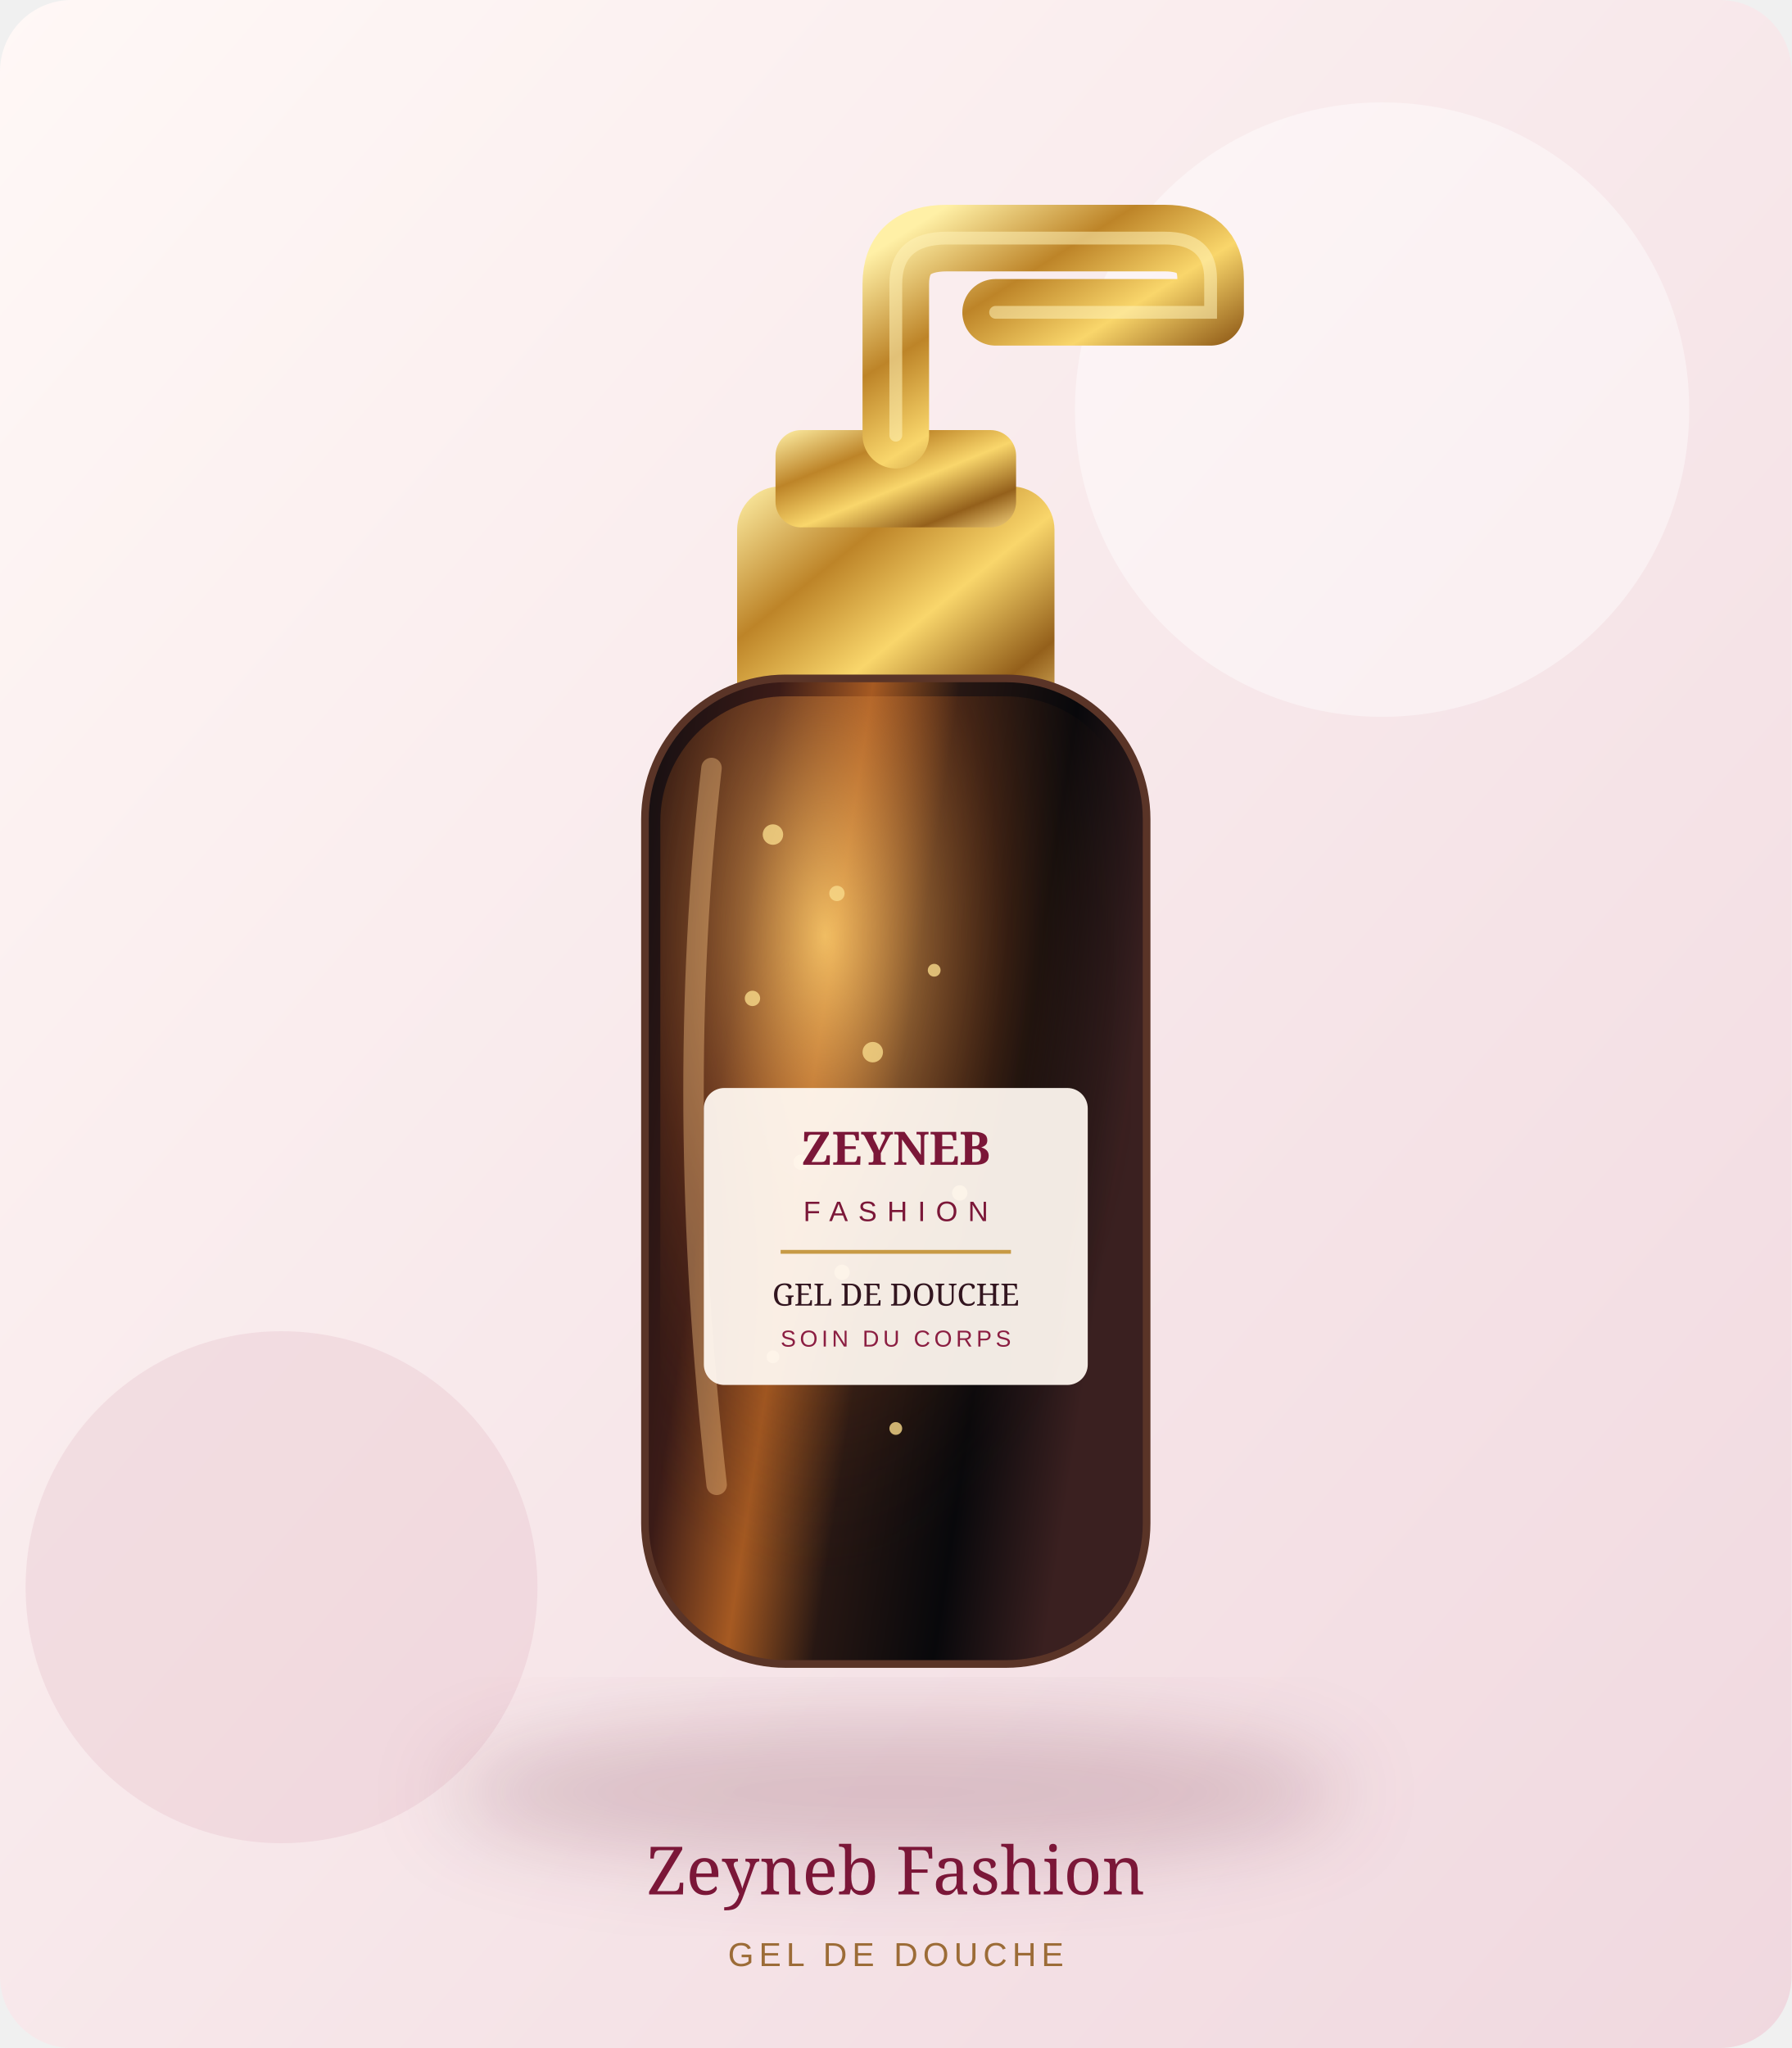
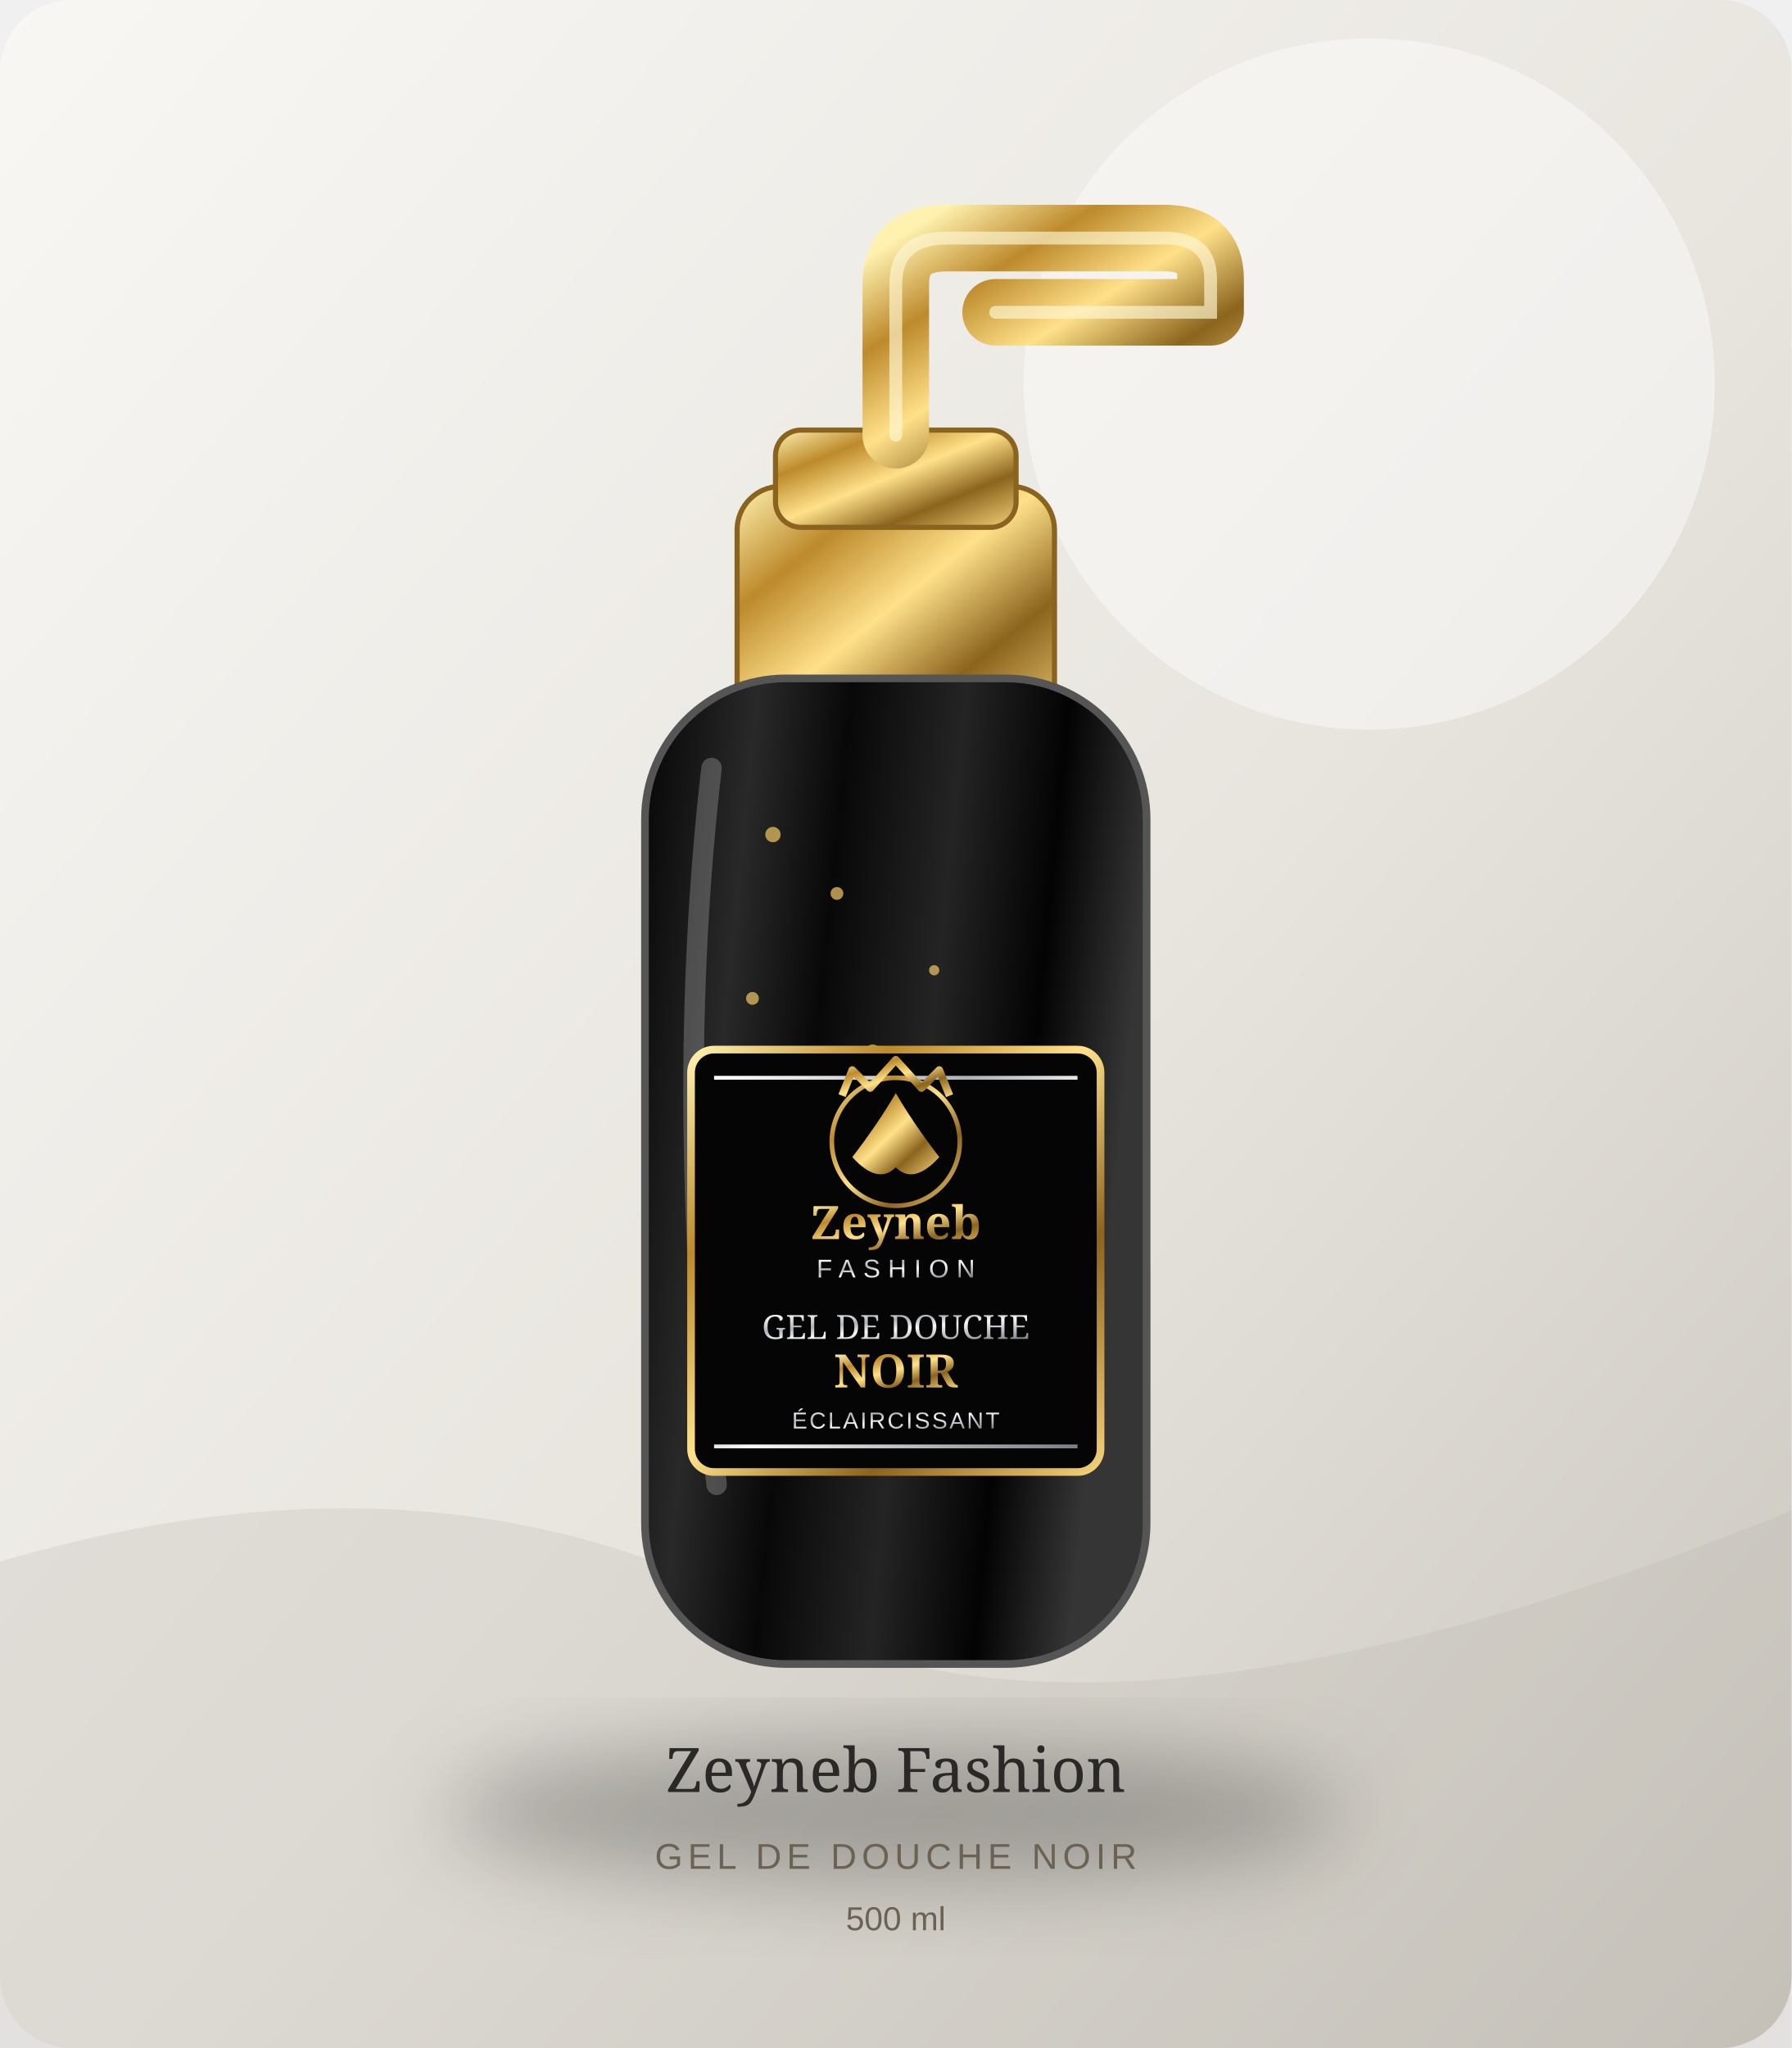
<svg xmlns="http://www.w3.org/2000/svg" viewBox="0 0 700 800" role="img" aria-labelledby="title desc">
  <defs>
    <linearGradient id="bg" x1="0" y1="0" x2="1" y2="1">
-       <stop stop-color="#fff8f6" />
-       <stop offset="1" stop-color="#f0d8df" />
+       <stop stop-color="#f8f7f4" />
+       <stop offset=".55" stop-color="#e8e5df" />
+       <stop offset="1" stop-color="#c9c5bd" />
    </linearGradient>
-     <linearGradient id="glass" x1="0" y1="0" x2="1" y2=".3">
-       <stop stop-color="#120e11" />
-       <stop offset=".25" stop-color="#3b1b17" />
-       <stop offset=".42" stop-color="#a65a22" />
-       <stop offset=".58" stop-color="#271713" />
-       <stop offset=".8" stop-color="#08080b" />
-       <stop offset="1" stop-color="#3a2020" />
+     <linearGradient id="glass" x1="0" y1="0" x2="1" y2=".2">
+       <stop stop-color="#050505" />
+       <stop offset=".22" stop-color="#292929" />
+       <stop offset=".4" stop-color="#080808" />
+       <stop offset=".62" stop-color="#242424" />
+       <stop offset=".82" stop-color="#030303" />
+       <stop offset="1" stop-color="#353535" />
    </linearGradient>
    <linearGradient id="gold" x1="0" y1="0" x2="1" y2="1">
-       <stop stop-color="#fff0a6" />
-       <stop offset=".3" stop-color="#bd8428" />
-       <stop offset=".55" stop-color="#f9d66b" />
-       <stop offset=".8" stop-color="#94601b" />
-       <stop offset="1" stop-color="#f4d27c" />
+       <stop stop-color="#fff2b0" />
+       <stop offset=".24" stop-color="#bd8a2c" />
+       <stop offset=".48" stop-color="#ffe18a" />
+       <stop offset=".72" stop-color="#8b641d" />
+       <stop offset="1" stop-color="#f4d17a" />
    </linearGradient>
-     <radialGradient id="shine" cx=".35" cy=".25" r=".7">
-       <stop stop-color="#ffcf6e" stop-opacity=".85" />
-       <stop offset=".55" stop-color="#b75a20" stop-opacity=".22" />
-       <stop offset="1" stop-color="#08080b" stop-opacity="0" />
-     </radialGradient>
+     <linearGradient id="silver" x1="0" y1="0" x2="1" y2="1">
+       <stop stop-color="#fff" />
+       <stop offset=".35" stop-color="#aeb3b8" />
+       <stop offset=".55" stop-color="#f8f8f8" />
+       <stop offset="1" stop-color="#7a8087" />
+     </linearGradient>
    <filter id="shadow" x="-.4" y="-.3" width="1.8" height="1.8">
      <feGaussianBlur stdDeviation="16" />
    </filter>
  </defs>
  <rect width="700" height="800" rx="28" fill="url(#bg)" />
-   <circle cx="540" cy="160" r="120" fill="#fff" opacity=".42" />
-   <circle cx="110" cy="620" r="100" fill="#dca7b8" opacity=".22" />
-   <ellipse cx="350" cy="700" rx="175" ry="28" fill="#6b263c" opacity=".2" filter="url(#shadow)" />
-   <rect x="288" y="190" width="124" height="100" rx="17" fill="url(#gold)" />
-   <rect x="303" y="168" width="94" height="38" rx="10" fill="url(#gold)" />
+   <circle cx="535" cy="150" r="135" fill="#fff" opacity=".42" />
+   <path d="M0 610 Q170 560 300 630 T700 590 V800 H0Z" fill="#b9b4ac" opacity=".25" />
+   <ellipse cx="350" cy="708" rx="175" ry="28" fill="#000" opacity=".25" filter="url(#shadow)" />
+   <rect x="288" y="190" width="124" height="100" rx="17" fill="url(#gold)" stroke="#8a641f" stroke-width="2" />
+   <rect x="303" y="168" width="94" height="38" rx="10" fill="url(#gold)" stroke="#8a641f" stroke-width="2" />
  <path d="M350 170 L350 111 Q350 93 370 93 L455 93 Q473 93 473 109 L473 122 L389 122" fill="none" stroke="url(#gold)" stroke-width="26" stroke-linecap="round" stroke-linejoin="round" />
-   <path d="M350 170 L350 111 Q350 93 370 93 L455 93 Q473 93 473 109 L473 122 L389 122" fill="none" stroke="#fff1b8" stroke-opacity=".55" stroke-width="5" stroke-linecap="round" />
-   <rect x="252" y="265" width="196" height="385" rx="55" fill="url(#glass)" stroke="#5a3427" stroke-width="3" />
-   <rect x="258" y="272" width="184" height="371" rx="49" fill="url(#shine)" />
-   <path d="M278 300 Q263 430 280 580" stroke="#ffcc8a" stroke-opacity=".38" stroke-width="8" fill="none" stroke-linecap="round" />
-   <g fill="#f7d98a" opacity=".8">
-     <circle cx="302" cy="326" r="4" />
-     <circle cx="327" cy="349" r="3" />
-     <circle cx="294" cy="390" r="3" />
-     <circle cx="341" cy="411" r="4" />
-     <circle cx="313" cy="454" r="3" />
-     <circle cx="365" cy="379" r="2.5" />
-     <circle cx="329" cy="497" r="3" />
-     <circle cx="302" cy="530" r="2.5" />
-     <circle cx="375" cy="466" r="3" />
-     <circle cx="350" cy="558" r="2.5" />
+   <path d="M350 170 L350 111 Q350 93 370 93 L455 93 Q473 93 473 109 L473 122 L389 122" fill="none" stroke="#fff7d5" stroke-opacity=".65" stroke-width="5" stroke-linecap="round" />
+   <rect x="252" y="265" width="196" height="385" rx="55" fill="url(#glass)" stroke="#555" stroke-width="3" />
+   <path d="M278 300 Q263 430 280 580" stroke="#fff" stroke-opacity=".22" stroke-width="8" fill="none" stroke-linecap="round" />
+   <g fill="#d7b45c" opacity=".8">
+     <circle cx="302" cy="326" r="3" />
+     <circle cx="327" cy="349" r="2.5" />
+     <circle cx="294" cy="390" r="2.5" />
+     <circle cx="341" cy="411" r="3" />
+     <circle cx="313" cy="454" r="2.5" />
+     <circle cx="365" cy="379" r="2" />
+     <circle cx="329" cy="497" r="2.5" />
+     <circle cx="302" cy="530" r="2" />
+     <circle cx="375" cy="466" r="2.5" />
+     <circle cx="350" cy="558" r="2" />
  </g>
-   <rect x="275" y="425" width="150" height="116" rx="8" fill="#fff8f0" opacity=".94" />
-   <text x="350" y="455" text-anchor="middle" font-family="Georgia,serif" font-size="18" font-weight="bold" fill="#7b1738">ZEYNEB</text>
-   <text x="350" y="477" text-anchor="middle" font-family="Arial,sans-serif" font-size="11" letter-spacing="4" fill="#7b1738">FASHION</text>
-   <path d="M305 489 H395" stroke="#c79a45" stroke-width="1.5" />
-   <text x="350" y="510" text-anchor="middle" font-family="Georgia,serif" font-size="12" fill="#32151f">GEL DE DOUCHE</text>
-   <text x="350" y="526" text-anchor="middle" font-family="Arial,sans-serif" font-size="9" letter-spacing="1.5" fill="#8b1e42">SOIN DU CORPS</text>
-   <text x="350" y="740" text-anchor="middle" font-family="Georgia,serif" font-size="26" fill="#7b1738">Zeyneb Fashion</text>
-   <text x="350" y="768" text-anchor="middle" font-family="Arial,sans-serif" font-size="13" letter-spacing="2" fill="#9c6c37">GEL DE DOUCHE</text>
+   <rect x="270" y="410" width="160" height="165" rx="9" fill="#050505" stroke="url(#gold)" stroke-width="3" />
+   <path d="M279 421 H421 M279 565 H421" stroke="url(#silver)" stroke-width="1.5" />
+   <circle cx="350" cy="446" r="25" fill="none" stroke="url(#gold)" stroke-width="1.8" />
+   <path d="M333 452 Q343 439 350 427 Q357 439 367 452 Q357 463 350 456 Q343 463 333 452Z" fill="url(#gold)" />
+   <path d="M329 428 L333 418 L340 425 L350 414 L360 425 L367 418 L371 428" fill="none" stroke="url(#gold)" stroke-width="3" stroke-linejoin="round" />
+   <text x="350" y="484" text-anchor="middle" font-family="Georgia,serif" font-size="18" font-weight="bold" fill="url(#gold)">Zeyneb</text>
+   <text x="350" y="499" text-anchor="middle" font-family="Arial,sans-serif" font-size="10" letter-spacing="3" fill="url(#silver)">FASHION</text>
+   <text x="350" y="523" text-anchor="middle" font-family="Georgia,serif" font-size="13" fill="url(#silver)">GEL DE DOUCHE</text>
+   <text x="350" y="542" text-anchor="middle" font-family="Georgia,serif" font-size="18" font-weight="bold" fill="url(#gold)">NOIR</text>
+   <text x="350" y="558" text-anchor="middle" font-family="Arial,sans-serif" font-size="9" letter-spacing=".8" fill="url(#silver)">ÉCLAIRCISSANT</text>
+   <text x="350" y="700" text-anchor="middle" font-family="Georgia,serif" font-size="24" fill="#2a2927">Zeyneb Fashion</text>
+   <text x="350" y="730" text-anchor="middle" font-family="Arial,sans-serif" font-size="14" letter-spacing="2" fill="#6b6254">GEL DE DOUCHE NOIR</text>
+   <text x="350" y="754" text-anchor="middle" font-family="Arial,sans-serif" font-size="13" fill="#6b6254">500 ml</text>
</svg>
